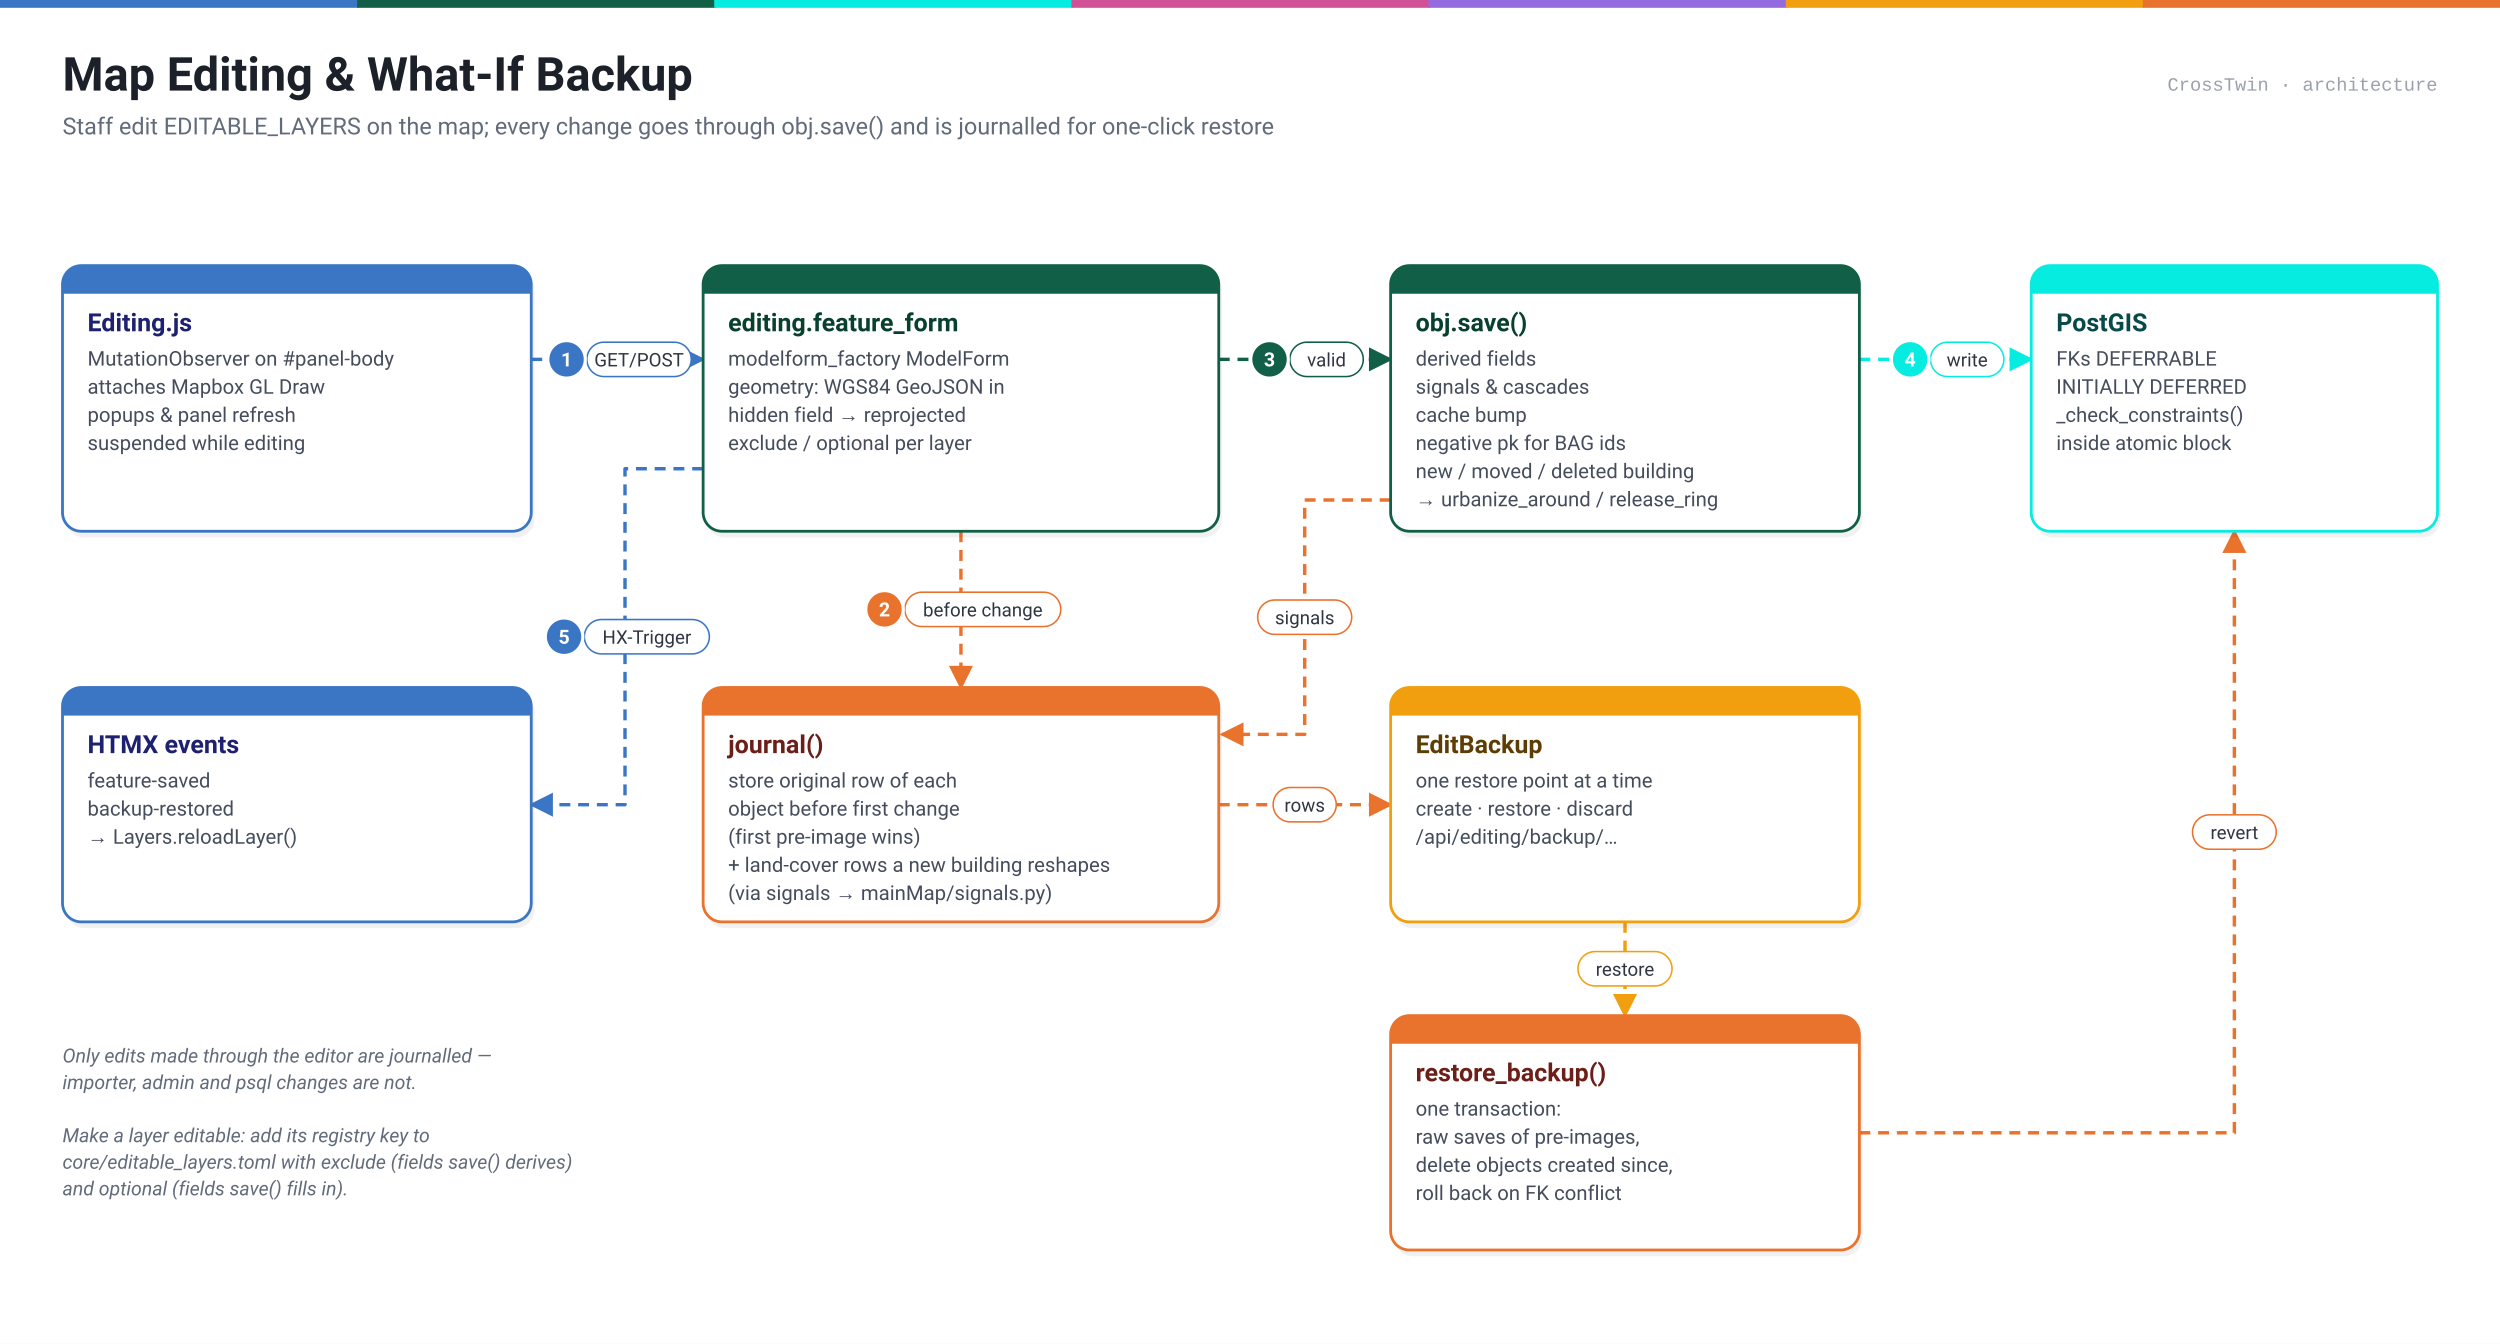
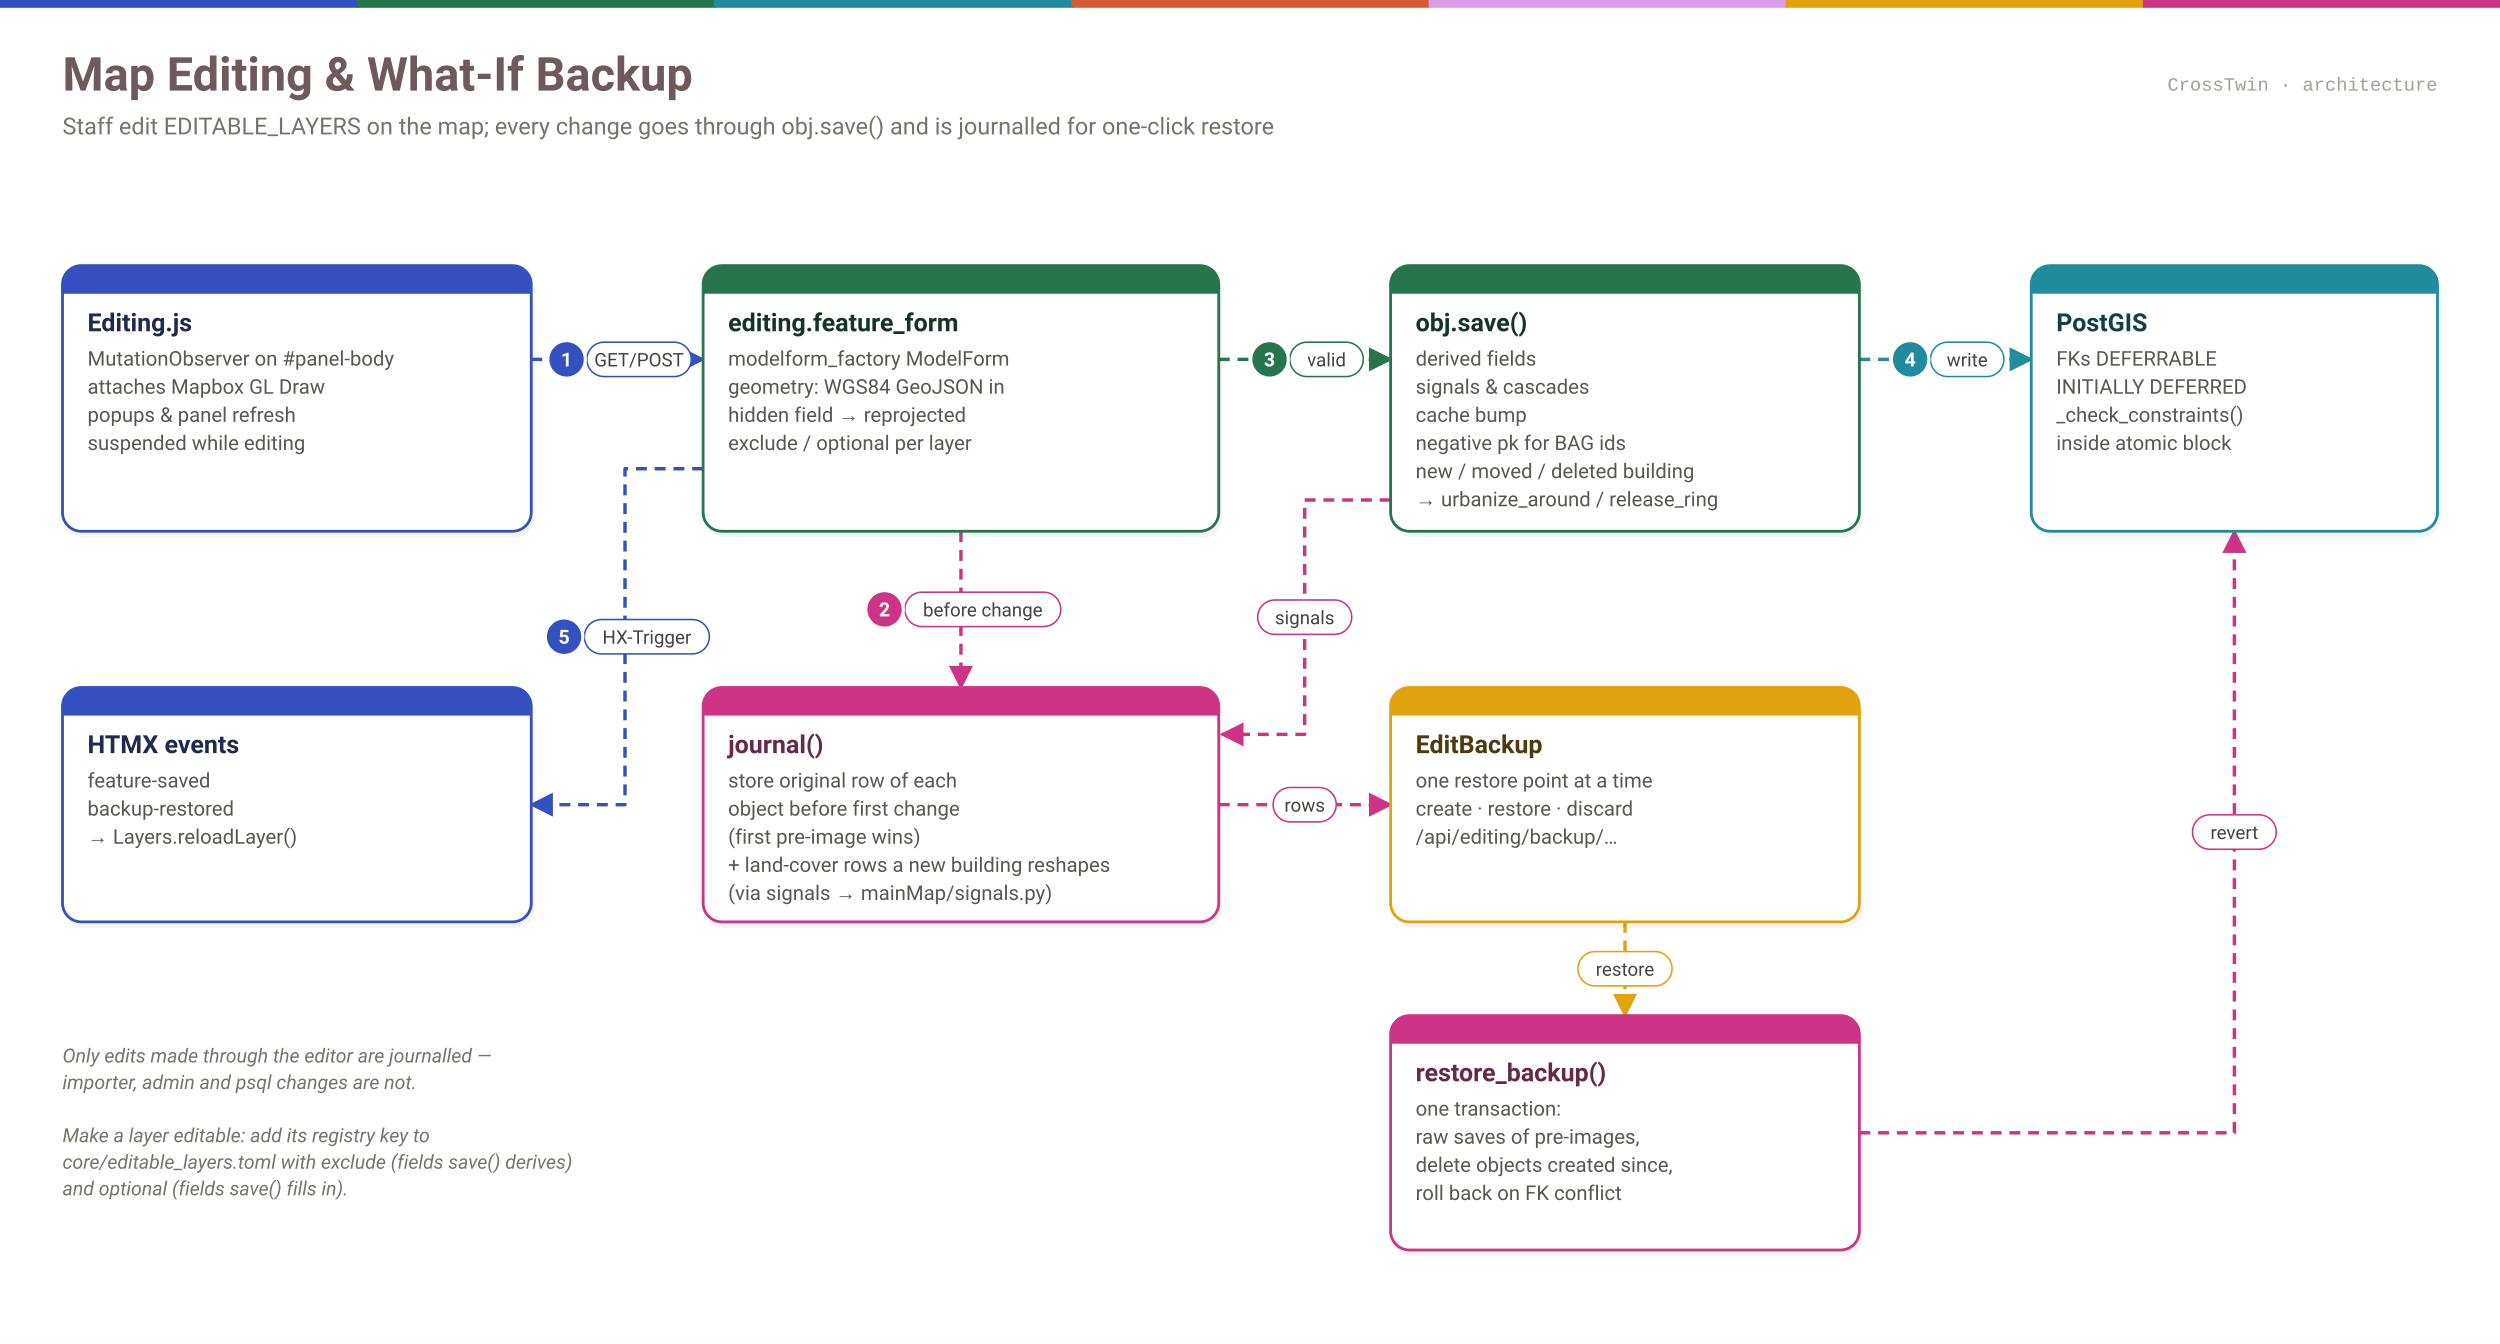
<svg xmlns="http://www.w3.org/2000/svg" viewBox="0 0 1600 860" width="1600" height="860" role="img" aria-label="Map Editing &amp; What-If Backup">
  <style>
  .t { font-family:'Roboto','Helvetica Neue','Arial',sans-serif; }
  .m { font-family:'JetBrains Mono','Consolas','Courier New',monospace; }
  .flow { stroke-dasharray:7 5; animation:dash 1.2s linear infinite; }
  @keyframes dash { to { stroke-dashoffset:-24; } }
  @media (prefers-reduced-motion: reduce) { .flow { animation:none; } }
</style>
  <defs>
    <marker id="a-client" viewBox="0 0 10 10" refX="9" refY="5" markerWidth="7" markerHeight="7" orient="auto-start-reverse">
-       <path d="M0,0 L10,5 L0,10 z" fill="#3b76c4" />
+       <path d="M0,0 L10,5 L0,10 z" fill="#3551BF" />
    </marker>
    <marker id="as-client" viewBox="0 0 10 10" refX="9" refY="5" markerWidth="7" markerHeight="7" orient="auto-start-reverse">
-       <path d="M0,0 L10,5 L0,10 z" fill="#3b76c4" />
+       <path d="M0,0 L10,5 L0,10 z" fill="#3551BF" />
    </marker>
    <marker id="a-django" viewBox="0 0 10 10" refX="9" refY="5" markerWidth="7" markerHeight="7" orient="auto-start-reverse">
-       <path d="M0,0 L10,5 L0,10 z" fill="#115f46" />
+       <path d="M0,0 L10,5 L0,10 z" fill="#27754C" />
    </marker>
    <marker id="as-django" viewBox="0 0 10 10" refX="9" refY="5" markerWidth="7" markerHeight="7" orient="auto-start-reverse">
-       <path d="M0,0 L10,5 L0,10 z" fill="#115f46" />
+       <path d="M0,0 L10,5 L0,10 z" fill="#27754C" />
    </marker>
    <marker id="a-data" viewBox="0 0 10 10" refX="9" refY="5" markerWidth="7" markerHeight="7" orient="auto-start-reverse">
-       <path d="M0,0 L10,5 L0,10 z" fill="#07ece1" />
+       <path d="M0,0 L10,5 L0,10 z" fill="#218C9D" />
    </marker>
    <marker id="as-data" viewBox="0 0 10 10" refX="9" refY="5" markerWidth="7" markerHeight="7" orient="auto-start-reverse">
-       <path d="M0,0 L10,5 L0,10 z" fill="#07ece1" />
+       <path d="M0,0 L10,5 L0,10 z" fill="#218C9D" />
    </marker>
    <marker id="a-external" viewBox="0 0 10 10" refX="9" refY="5" markerWidth="7" markerHeight="7" orient="auto-start-reverse">
-       <path d="M0,0 L10,5 L0,10 z" fill="#d15198" />
+       <path d="M0,0 L10,5 L0,10 z" fill="#D65B35" />
    </marker>
    <marker id="as-external" viewBox="0 0 10 10" refX="9" refY="5" markerWidth="7" markerHeight="7" orient="auto-start-reverse">
-       <path d="M0,0 L10,5 L0,10 z" fill="#d15198" />
+       <path d="M0,0 L10,5 L0,10 z" fill="#D65B35" />
    </marker>
    <marker id="a-raster" viewBox="0 0 10 10" refX="9" refY="5" markerWidth="7" markerHeight="7" orient="auto-start-reverse">
-       <path d="M0,0 L10,5 L0,10 z" fill="#946adf" />
+       <path d="M0,0 L10,5 L0,10 z" fill="#DA9DE8" />
    </marker>
    <marker id="as-raster" viewBox="0 0 10 10" refX="9" refY="5" markerWidth="7" markerHeight="7" orient="auto-start-reverse">
-       <path d="M0,0 L10,5 L0,10 z" fill="#946adf" />
+       <path d="M0,0 L10,5 L0,10 z" fill="#DA9DE8" />
    </marker>
    <marker id="a-cache" viewBox="0 0 10 10" refX="9" refY="5" markerWidth="7" markerHeight="7" orient="auto-start-reverse">
-       <path d="M0,0 L10,5 L0,10 z" fill="#f19f0f" />
+       <path d="M0,0 L10,5 L0,10 z" fill="#E2A20E" />
    </marker>
    <marker id="as-cache" viewBox="0 0 10 10" refX="9" refY="5" markerWidth="7" markerHeight="7" orient="auto-start-reverse">
-       <path d="M0,0 L10,5 L0,10 z" fill="#f19f0f" />
+       <path d="M0,0 L10,5 L0,10 z" fill="#E2A20E" />
    </marker>
    <marker id="a-signal" viewBox="0 0 10 10" refX="9" refY="5" markerWidth="7" markerHeight="7" orient="auto-start-reverse">
-       <path d="M0,0 L10,5 L0,10 z" fill="#e9722d" />
+       <path d="M0,0 L10,5 L0,10 z" fill="#CD3485" />
    </marker>
    <marker id="as-signal" viewBox="0 0 10 10" refX="9" refY="5" markerWidth="7" markerHeight="7" orient="auto-start-reverse">
-       <path d="M0,0 L10,5 L0,10 z" fill="#e9722d" />
+       <path d="M0,0 L10,5 L0,10 z" fill="#CD3485" />
    </marker>
    <marker id="a-neutral" viewBox="0 0 10 10" refX="9" refY="5" markerWidth="7" markerHeight="7" orient="auto-start-reverse">
-       <path d="M0,0 L10,5 L0,10 z" fill="#3f4756" />
+       <path d="M0,0 L10,5 L0,10 z" fill="#1E1D2C" />
    </marker>
    <marker id="as-neutral" viewBox="0 0 10 10" refX="9" refY="5" markerWidth="7" markerHeight="7" orient="auto-start-reverse">
-       <path d="M0,0 L10,5 L0,10 z" fill="#3f4756" />
+       <path d="M0,0 L10,5 L0,10 z" fill="#1E1D2C" />
    </marker>
  </defs>
  <rect width="1600" height="860" fill="#ffffff" />
-   <rect x="0.0" width="229.6" height="5" fill="#3b76c4" />
-   <rect x="228.6" width="229.6" height="5" fill="#115f46" />
-   <rect x="457.1" width="229.6" height="5" fill="#07ece1" />
-   <rect x="685.7" width="229.6" height="5" fill="#d15198" />
-   <rect x="914.3" width="229.6" height="5" fill="#946adf" />
-   <rect x="1142.9" width="229.6" height="5" fill="#f19f0f" />
-   <rect x="1371.4" width="229.6" height="5" fill="#e9722d" />
-   <text class="t" x="40" y="58" font-size="30" font-weight="600" fill="#1b2029">Map Editing &amp; What-If Backup</text>
-   <text class="t" x="40" y="86" font-size="15" fill="#626b7a">Staff edit EDITABLE_LAYERS on the map; every change goes through obj.save() and is journalled for one-click restore</text>
-   <text class="m" x="1560" y="58" font-size="12" fill="#9aa1ad" text-anchor="end">CrossTwin · architecture</text>
-   <path d="M1190,725 L1430,725 L1430,340" fill="none" stroke="#e9722d" stroke-width="2.2" stroke-linejoin="round" class="flow" marker-end="url(#a-signal)" />
-   <path d="M1040,590 L1040,650" fill="none" stroke="#f19f0f" stroke-width="2.2" stroke-linejoin="round" class="flow" marker-end="url(#a-cache)" />
-   <path d="M890,320 L835,320 L835,470 L782,470" fill="none" stroke="#e9722d" stroke-width="2.2" stroke-linejoin="round" class="flow" marker-end="url(#a-signal)" />
-   <path d="M780,515 L890,515" fill="none" stroke="#e9722d" stroke-width="2.2" stroke-linejoin="round" class="flow" marker-end="url(#a-signal)" />
-   <path d="M450,300 L400,300 L400,515 L340,515" fill="none" stroke="#3b76c4" stroke-width="2.2" stroke-linejoin="round" class="flow" marker-end="url(#a-client)" />
-   <path d="M1190,230 L1300,230" fill="none" stroke="#07ece1" stroke-width="2.2" stroke-linejoin="round" class="flow" marker-end="url(#a-data)" />
-   <path d="M780,230 L890,230" fill="none" stroke="#115f46" stroke-width="2.2" stroke-linejoin="round" class="flow" marker-end="url(#a-django)" />
-   <path d="M615,340 L615,440" fill="none" stroke="#e9722d" stroke-width="2.2" stroke-linejoin="round" class="flow" marker-end="url(#a-signal)" />
-   <path d="M340,230 L450,230" fill="none" stroke="#3b76c4" stroke-width="2.2" stroke-linejoin="round" class="flow" marker-end="url(#a-client)" />
-   <rect x="42" y="174" width="300" height="170" rx="12" fill="#1b2029" fill-opacity="0.06" />
-   <rect x="40" y="170" width="300" height="170" rx="12" fill="#fff" stroke="#3b76c4" stroke-width="1.8" />
-   <path d="M52,170 h276 a12,12 0 0 1 12,12 v6 h-300 v-6 a12,12 0 0 1 12,-12 z" fill="#3b76c4" />
-   <text class="t" x="56" y="212" font-size="16" font-weight="700" fill="#1e2070">Editing.js</text>
-   <text class="t" x="56" y="234" font-size="13" fill="#454d5c">MutationObserver on #panel-body</text>
-   <text class="t" x="56" y="252" font-size="13" fill="#454d5c">attaches Mapbox GL Draw</text>
-   <text class="t" x="56" y="270" font-size="13" fill="#454d5c">popups &amp; panel refresh</text>
-   <text class="t" x="56" y="288" font-size="13" fill="#454d5c">suspended while editing</text>
-   <rect x="452" y="174" width="330" height="170" rx="12" fill="#1b2029" fill-opacity="0.06" />
-   <rect x="450" y="170" width="330" height="170" rx="12" fill="#fff" stroke="#115f46" stroke-width="1.8" />
-   <path d="M462,170 h306 a12,12 0 0 1 12,12 v6 h-330 v-6 a12,12 0 0 1 12,-12 z" fill="#115f46" />
-   <text class="t" x="466" y="212" font-size="16" font-weight="700" fill="#07402e">editing.feature_form</text>
-   <text class="t" x="466" y="234" font-size="13" fill="#454d5c">modelform_factory ModelForm</text>
-   <text class="t" x="466" y="252" font-size="13" fill="#454d5c">geometry: WGS84 GeoJSON in</text>
-   <text class="t" x="466" y="270" font-size="13" fill="#454d5c">hidden field → reprojected</text>
-   <text class="t" x="466" y="288" font-size="13" fill="#454d5c">exclude / optional per layer</text>
-   <rect x="892" y="174" width="300" height="170" rx="12" fill="#1b2029" fill-opacity="0.06" />
-   <rect x="890" y="170" width="300" height="170" rx="12" fill="#fff" stroke="#115f46" stroke-width="1.8" />
-   <path d="M902,170 h276 a12,12 0 0 1 12,12 v6 h-300 v-6 a12,12 0 0 1 12,-12 z" fill="#115f46" />
-   <text class="t" x="906" y="212" font-size="16" font-weight="700" fill="#07402e">obj.save()</text>
-   <text class="t" x="906" y="234" font-size="13" fill="#454d5c">derived fields</text>
-   <text class="t" x="906" y="252" font-size="13" fill="#454d5c">signals &amp; cascades</text>
-   <text class="t" x="906" y="270" font-size="13" fill="#454d5c">cache bump</text>
-   <text class="t" x="906" y="288" font-size="13" fill="#454d5c">negative pk for BAG ids</text>
-   <text class="t" x="906" y="306" font-size="13" fill="#454d5c">new / moved / deleted building</text>
-   <text class="t" x="906" y="324" font-size="13" fill="#454d5c">→ urbanize_around / release_ring</text>
-   <rect x="1302" y="174" width="260" height="170" rx="12" fill="#1b2029" fill-opacity="0.06" />
-   <rect x="1300" y="170" width="260" height="170" rx="12" fill="#fff" stroke="#07ece1" stroke-width="1.8" />
-   <path d="M1312,170 h236 a12,12 0 0 1 12,12 v6 h-260 v-6 a12,12 0 0 1 12,-12 z" fill="#07ece1" />
-   <text class="t" x="1316" y="212" font-size="16" font-weight="700" fill="#08494a">PostGIS</text>
-   <text class="t" x="1316" y="234" font-size="13" fill="#454d5c">FKs DEFERRABLE</text>
-   <text class="t" x="1316" y="252" font-size="13" fill="#454d5c">INITIALLY DEFERRED</text>
-   <text class="t" x="1316" y="270" font-size="13" fill="#454d5c">_check_constraints()</text>
-   <text class="t" x="1316" y="288" font-size="13" fill="#454d5c">inside atomic block</text>
-   <rect x="452" y="444" width="330" height="150" rx="12" fill="#1b2029" fill-opacity="0.06" />
-   <rect x="450" y="440" width="330" height="150" rx="12" fill="#fff" stroke="#e9722d" stroke-width="1.8" />
-   <path d="M462,440 h306 a12,12 0 0 1 12,12 v6 h-330 v-6 a12,12 0 0 1 12,-12 z" fill="#e9722d" />
-   <text class="t" x="466" y="482" font-size="16" font-weight="700" fill="#6b1f18">journal()</text>
-   <text class="t" x="466" y="504" font-size="13" fill="#454d5c">store original row of each</text>
-   <text class="t" x="466" y="522" font-size="13" fill="#454d5c">object before first change</text>
-   <text class="t" x="466" y="540" font-size="13" fill="#454d5c">(first pre-image wins)</text>
-   <text class="t" x="466" y="558" font-size="13" fill="#454d5c">+ land-cover rows a new building reshapes</text>
-   <text class="t" x="466" y="576" font-size="13" fill="#454d5c">(via signals → mainMap/signals.py)</text>
-   <rect x="892" y="444" width="300" height="150" rx="12" fill="#1b2029" fill-opacity="0.06" />
-   <rect x="890" y="440" width="300" height="150" rx="12" fill="#fff" stroke="#f19f0f" stroke-width="1.8" />
-   <path d="M902,440 h276 a12,12 0 0 1 12,12 v6 h-300 v-6 a12,12 0 0 1 12,-12 z" fill="#f19f0f" />
-   <text class="t" x="906" y="482" font-size="16" font-weight="700" fill="#5e3d05">EditBackup</text>
-   <text class="t" x="906" y="504" font-size="13" fill="#454d5c">one restore point at a time</text>
-   <text class="t" x="906" y="522" font-size="13" fill="#454d5c">create · restore · discard</text>
-   <text class="t" x="906" y="540" font-size="13" fill="#454d5c">/api/editing/backup/…</text>
-   <rect x="892" y="654" width="300" height="150" rx="12" fill="#1b2029" fill-opacity="0.06" />
-   <rect x="890" y="650" width="300" height="150" rx="12" fill="#fff" stroke="#e9722d" stroke-width="1.8" />
-   <path d="M902,650 h276 a12,12 0 0 1 12,12 v6 h-300 v-6 a12,12 0 0 1 12,-12 z" fill="#e9722d" />
-   <text class="t" x="906" y="692" font-size="16" font-weight="700" fill="#6b1f18">restore_backup()</text>
-   <text class="t" x="906" y="714" font-size="13" fill="#454d5c">one transaction:</text>
-   <text class="t" x="906" y="732" font-size="13" fill="#454d5c">raw saves of pre-images,</text>
-   <text class="t" x="906" y="750" font-size="13" fill="#454d5c">delete objects created since,</text>
-   <text class="t" x="906" y="768" font-size="13" fill="#454d5c">roll back on FK conflict</text>
-   <rect x="42" y="444" width="300" height="150" rx="12" fill="#1b2029" fill-opacity="0.06" />
-   <rect x="40" y="440" width="300" height="150" rx="12" fill="#fff" stroke="#3b76c4" stroke-width="1.8" />
-   <path d="M52,440 h276 a12,12 0 0 1 12,12 v6 h-300 v-6 a12,12 0 0 1 12,-12 z" fill="#3b76c4" />
-   <text class="t" x="56" y="482" font-size="16" font-weight="700" fill="#1e2070">HTMX events</text>
-   <text class="t" x="56" y="504" font-size="13" fill="#454d5c">feature-saved</text>
-   <text class="t" x="56" y="522" font-size="13" fill="#454d5c">backup-restored</text>
-   <text class="t" x="56" y="540" font-size="13" fill="#454d5c">→ Layers.reloadLayer()</text>
-   <rect x="375.6" y="219.0" width="66.8" height="22" rx="11" fill="#fff" stroke="#3b76c4" stroke-width="1" />
-   <text class="t" x="409.0" y="234.5" font-size="12" fill="#2f3542" text-anchor="middle">GET/POST</text>
-   <circle cx="362.6" cy="230.0" r="12" fill="#3b76c4" stroke="#fff" stroke-width="2" />
+   <rect x="0.0" width="229.6" height="5" fill="#3551BF" />
+   <rect x="228.6" width="229.6" height="5" fill="#27754C" />
+   <rect x="457.1" width="229.6" height="5" fill="#218C9D" />
+   <rect x="685.7" width="229.6" height="5" fill="#D65B35" />
+   <rect x="914.3" width="229.6" height="5" fill="#DA9DE8" />
+   <rect x="1142.9" width="229.6" height="5" fill="#E2A20E" />
+   <rect x="1371.4" width="229.6" height="5" fill="#CD3485" />
+   <text class="t" x="40" y="58" font-size="30" font-weight="600" fill="#6E5A5A">Map Editing &amp; What-If Backup</text>
+   <text class="t" x="40" y="86" font-size="15" fill="#78726D">Staff edit EDITABLE_LAYERS on the map; every change goes through obj.save() and is journalled for one-click restore</text>
+   <text class="m" x="1560" y="58" font-size="12" fill="#A39E99" text-anchor="end">CrossTwin · architecture</text>
+   <path d="M1190,725 L1430,725 L1430,340" fill="none" stroke="#CD3485" stroke-width="2.2" stroke-linejoin="round" class="flow" marker-end="url(#a-signal)" />
+   <path d="M1040,590 L1040,650" fill="none" stroke="#E2A20E" stroke-width="2.2" stroke-linejoin="round" class="flow" marker-end="url(#a-cache)" />
+   <path d="M890,320 L835,320 L835,470 L782,470" fill="none" stroke="#CD3485" stroke-width="2.2" stroke-linejoin="round" class="flow" marker-end="url(#a-signal)" />
+   <path d="M780,515 L890,515" fill="none" stroke="#CD3485" stroke-width="2.2" stroke-linejoin="round" class="flow" marker-end="url(#a-signal)" />
+   <path d="M450,300 L400,300 L400,515 L340,515" fill="none" stroke="#3551BF" stroke-width="2.2" stroke-linejoin="round" class="flow" marker-end="url(#a-client)" />
+   <path d="M1190,230 L1300,230" fill="none" stroke="#218C9D" stroke-width="2.2" stroke-linejoin="round" class="flow" marker-end="url(#a-data)" />
+   <path d="M780,230 L890,230" fill="none" stroke="#27754C" stroke-width="2.2" stroke-linejoin="round" class="flow" marker-end="url(#a-django)" />
+   <path d="M615,340 L615,440" fill="none" stroke="#CD3485" stroke-width="2.2" stroke-linejoin="round" class="flow" marker-end="url(#a-signal)" />
+   <path d="M340,230 L450,230" fill="none" stroke="#3551BF" stroke-width="2.2" stroke-linejoin="round" class="flow" marker-end="url(#a-client)" />
+   <rect x="42" y="174" width="300" height="170" rx="12" fill="#6E5A5A" fill-opacity="0.06" />
+   <rect x="40" y="170" width="300" height="170" rx="12" fill="#fff" stroke="#3551BF" stroke-width="1.8" />
+   <path d="M52,170 h276 a12,12 0 0 1 12,12 v6 h-300 v-6 a12,12 0 0 1 12,-12 z" fill="#3551BF" />
+   <text class="t" x="56" y="212" font-size="16" font-weight="700" fill="#202A50">Editing.js</text>
+   <text class="t" x="56" y="234" font-size="13" fill="#5A5652">MutationObserver on #panel-body</text>
+   <text class="t" x="56" y="252" font-size="13" fill="#5A5652">attaches Mapbox GL Draw</text>
+   <text class="t" x="56" y="270" font-size="13" fill="#5A5652">popups &amp; panel refresh</text>
+   <text class="t" x="56" y="288" font-size="13" fill="#5A5652">suspended while editing</text>
+   <rect x="452" y="174" width="330" height="170" rx="12" fill="#6E5A5A" fill-opacity="0.06" />
+   <rect x="450" y="170" width="330" height="170" rx="12" fill="#fff" stroke="#27754C" stroke-width="1.8" />
+   <path d="M462,170 h306 a12,12 0 0 1 12,12 v6 h-330 v-6 a12,12 0 0 1 12,-12 z" fill="#27754C" />
+   <text class="t" x="466" y="212" font-size="16" font-weight="700" fill="#163424">editing.feature_form</text>
+   <text class="t" x="466" y="234" font-size="13" fill="#5A5652">modelform_factory ModelForm</text>
+   <text class="t" x="466" y="252" font-size="13" fill="#5A5652">geometry: WGS84 GeoJSON in</text>
+   <text class="t" x="466" y="270" font-size="13" fill="#5A5652">hidden field → reprojected</text>
+   <text class="t" x="466" y="288" font-size="13" fill="#5A5652">exclude / optional per layer</text>
+   <rect x="892" y="174" width="300" height="170" rx="12" fill="#6E5A5A" fill-opacity="0.06" />
+   <rect x="890" y="170" width="300" height="170" rx="12" fill="#fff" stroke="#27754C" stroke-width="1.8" />
+   <path d="M902,170 h276 a12,12 0 0 1 12,12 v6 h-300 v-6 a12,12 0 0 1 12,-12 z" fill="#27754C" />
+   <text class="t" x="906" y="212" font-size="16" font-weight="700" fill="#163424">obj.save()</text>
+   <text class="t" x="906" y="234" font-size="13" fill="#5A5652">derived fields</text>
+   <text class="t" x="906" y="252" font-size="13" fill="#5A5652">signals &amp; cascades</text>
+   <text class="t" x="906" y="270" font-size="13" fill="#5A5652">cache bump</text>
+   <text class="t" x="906" y="288" font-size="13" fill="#5A5652">negative pk for BAG ids</text>
+   <text class="t" x="906" y="306" font-size="13" fill="#5A5652">new / moved / deleted building</text>
+   <text class="t" x="906" y="324" font-size="13" fill="#5A5652">→ urbanize_around / release_ring</text>
+   <rect x="1302" y="174" width="260" height="170" rx="12" fill="#6E5A5A" fill-opacity="0.06" />
+   <rect x="1300" y="170" width="260" height="170" rx="12" fill="#fff" stroke="#218C9D" stroke-width="1.8" />
+   <path d="M1312,170 h236 a12,12 0 0 1 12,12 v6 h-260 v-6 a12,12 0 0 1 12,-12 z" fill="#218C9D" />
+   <text class="t" x="1316" y="212" font-size="16" font-weight="700" fill="#133F46">PostGIS</text>
+   <text class="t" x="1316" y="234" font-size="13" fill="#5A5652">FKs DEFERRABLE</text>
+   <text class="t" x="1316" y="252" font-size="13" fill="#5A5652">INITIALLY DEFERRED</text>
+   <text class="t" x="1316" y="270" font-size="13" fill="#5A5652">_check_constraints()</text>
+   <text class="t" x="1316" y="288" font-size="13" fill="#5A5652">inside atomic block</text>
+   <rect x="452" y="444" width="330" height="150" rx="12" fill="#6E5A5A" fill-opacity="0.06" />
+   <rect x="450" y="440" width="330" height="150" rx="12" fill="#fff" stroke="#CD3485" stroke-width="1.8" />
+   <path d="M462,440 h306 a12,12 0 0 1 12,12 v6 h-330 v-6 a12,12 0 0 1 12,-12 z" fill="#CD3485" />
+   <text class="t" x="466" y="482" font-size="16" font-weight="700" fill="#652949">journal()</text>
+   <text class="t" x="466" y="504" font-size="13" fill="#5A5652">store original row of each</text>
+   <text class="t" x="466" y="522" font-size="13" fill="#5A5652">object before first change</text>
+   <text class="t" x="466" y="540" font-size="13" fill="#5A5652">(first pre-image wins)</text>
+   <text class="t" x="466" y="558" font-size="13" fill="#5A5652">+ land-cover rows a new building reshapes</text>
+   <text class="t" x="466" y="576" font-size="13" fill="#5A5652">(via signals → mainMap/signals.py)</text>
+   <rect x="892" y="444" width="300" height="150" rx="12" fill="#6E5A5A" fill-opacity="0.06" />
+   <rect x="890" y="440" width="300" height="150" rx="12" fill="#fff" stroke="#E2A20E" stroke-width="1.8" />
+   <path d="M902,440 h276 a12,12 0 0 1 12,12 v6 h-300 v-6 a12,12 0 0 1 12,-12 z" fill="#E2A20E" />
+   <text class="t" x="906" y="482" font-size="16" font-weight="700" fill="#4D3A0D">EditBackup</text>
+   <text class="t" x="906" y="504" font-size="13" fill="#5A5652">one restore point at a time</text>
+   <text class="t" x="906" y="522" font-size="13" fill="#5A5652">create · restore · discard</text>
+   <text class="t" x="906" y="540" font-size="13" fill="#5A5652">/api/editing/backup/…</text>
+   <rect x="892" y="654" width="300" height="150" rx="12" fill="#6E5A5A" fill-opacity="0.06" />
+   <rect x="890" y="650" width="300" height="150" rx="12" fill="#fff" stroke="#CD3485" stroke-width="1.8" />
+   <path d="M902,650 h276 a12,12 0 0 1 12,12 v6 h-300 v-6 a12,12 0 0 1 12,-12 z" fill="#CD3485" />
+   <text class="t" x="906" y="692" font-size="16" font-weight="700" fill="#652949">restore_backup()</text>
+   <text class="t" x="906" y="714" font-size="13" fill="#5A5652">one transaction:</text>
+   <text class="t" x="906" y="732" font-size="13" fill="#5A5652">raw saves of pre-images,</text>
+   <text class="t" x="906" y="750" font-size="13" fill="#5A5652">delete objects created since,</text>
+   <text class="t" x="906" y="768" font-size="13" fill="#5A5652">roll back on FK conflict</text>
+   <rect x="42" y="444" width="300" height="150" rx="12" fill="#6E5A5A" fill-opacity="0.06" />
+   <rect x="40" y="440" width="300" height="150" rx="12" fill="#fff" stroke="#3551BF" stroke-width="1.8" />
+   <path d="M52,440 h276 a12,12 0 0 1 12,12 v6 h-300 v-6 a12,12 0 0 1 12,-12 z" fill="#3551BF" />
+   <text class="t" x="56" y="482" font-size="16" font-weight="700" fill="#202A50">HTMX events</text>
+   <text class="t" x="56" y="504" font-size="13" fill="#5A5652">feature-saved</text>
+   <text class="t" x="56" y="522" font-size="13" fill="#5A5652">backup-restored</text>
+   <text class="t" x="56" y="540" font-size="13" fill="#5A5652">→ Layers.reloadLayer()</text>
+   <rect x="375.6" y="219.0" width="66.8" height="22" rx="11" fill="#fff" stroke="#3551BF" stroke-width="1" />
+   <text class="t" x="409.0" y="234.5" font-size="12" fill="#45423F" text-anchor="middle">GET/POST</text>
+   <circle cx="362.6" cy="230.0" r="12" fill="#3551BF" stroke="#fff" stroke-width="2" />
  <text class="t" x="362.6" y="234.5" font-size="12.5" font-weight="700" fill="#fff" text-anchor="middle">1</text>
-   <rect x="579.1" y="379.0" width="99.8" height="22" rx="11" fill="#fff" stroke="#e9722d" stroke-width="1" />
-   <text class="t" x="629.0" y="394.5" font-size="12" fill="#2f3542" text-anchor="middle">before change</text>
-   <circle cx="566.1" cy="390.0" r="12" fill="#e9722d" stroke="#fff" stroke-width="2" />
+   <rect x="579.1" y="379.0" width="99.8" height="22" rx="11" fill="#fff" stroke="#CD3485" stroke-width="1" />
+   <text class="t" x="629.0" y="394.5" font-size="12" fill="#45423F" text-anchor="middle">before change</text>
+   <circle cx="566.1" cy="390.0" r="12" fill="#CD3485" stroke="#fff" stroke-width="2" />
  <text class="t" x="566.1" y="394.5" font-size="12.5" font-weight="700" fill="#fff" text-anchor="middle">2</text>
-   <rect x="825.5" y="219.0" width="47.0" height="22" rx="11" fill="#fff" stroke="#115f46" stroke-width="1" />
-   <text class="t" x="849.0" y="234.5" font-size="12" fill="#2f3542" text-anchor="middle">valid</text>
-   <circle cx="812.5" cy="230.0" r="12" fill="#115f46" stroke="#fff" stroke-width="2" />
+   <rect x="825.5" y="219.0" width="47.0" height="22" rx="11" fill="#fff" stroke="#27754C" stroke-width="1" />
+   <text class="t" x="849.0" y="234.5" font-size="12" fill="#45423F" text-anchor="middle">valid</text>
+   <circle cx="812.5" cy="230.0" r="12" fill="#27754C" stroke="#fff" stroke-width="2" />
  <text class="t" x="812.5" y="234.5" font-size="12.5" font-weight="700" fill="#fff" text-anchor="middle">3</text>
-   <rect x="1235.5" y="219.0" width="47.0" height="22" rx="11" fill="#fff" stroke="#07ece1" stroke-width="1" />
-   <text class="t" x="1259.0" y="234.5" font-size="12" fill="#2f3542" text-anchor="middle">write</text>
-   <circle cx="1222.5" cy="230.0" r="12" fill="#07ece1" stroke="#fff" stroke-width="2" />
+   <rect x="1235.5" y="219.0" width="47.0" height="22" rx="11" fill="#fff" stroke="#218C9D" stroke-width="1" />
+   <text class="t" x="1259.0" y="234.5" font-size="12" fill="#45423F" text-anchor="middle">write</text>
+   <circle cx="1222.5" cy="230.0" r="12" fill="#218C9D" stroke="#fff" stroke-width="2" />
  <text class="t" x="1222.5" y="234.5" font-size="12.5" font-weight="700" fill="#fff" text-anchor="middle">4</text>
-   <rect x="374.0" y="396.5" width="80.0" height="22" rx="11" fill="#fff" stroke="#3b76c4" stroke-width="1" />
-   <text class="t" x="414.0" y="412.0" font-size="12" fill="#2f3542" text-anchor="middle">HX-Trigger</text>
-   <circle cx="361.0" cy="407.5" r="12" fill="#3b76c4" stroke="#fff" stroke-width="2" />
+   <rect x="374.0" y="396.5" width="80.0" height="22" rx="11" fill="#fff" stroke="#3551BF" stroke-width="1" />
+   <text class="t" x="414.0" y="412.0" font-size="12" fill="#45423F" text-anchor="middle">HX-Trigger</text>
+   <circle cx="361.0" cy="407.5" r="12" fill="#3551BF" stroke="#fff" stroke-width="2" />
  <text class="t" x="361.0" y="412.0" font-size="12.5" font-weight="700" fill="#fff" text-anchor="middle">5</text>
-   <rect x="814.8" y="504.0" width="40.4" height="22" rx="11" fill="#fff" stroke="#e9722d" stroke-width="1" />
-   <text class="t" x="835.0" y="519.5" font-size="12" fill="#2f3542" text-anchor="middle">rows</text>
-   <rect x="804.9" y="384.0" width="60.2" height="22" rx="11" fill="#fff" stroke="#e9722d" stroke-width="1" />
-   <text class="t" x="835.0" y="399.5" font-size="12" fill="#2f3542" text-anchor="middle">signals</text>
-   <rect x="1009.9" y="609.0" width="60.2" height="22" rx="11" fill="#fff" stroke="#f19f0f" stroke-width="1" />
-   <text class="t" x="1040.0" y="624.5" font-size="12" fill="#2f3542" text-anchor="middle">restore</text>
-   <rect x="1403.2" y="521.5" width="53.6" height="22" rx="11" fill="#fff" stroke="#e9722d" stroke-width="1" />
-   <text class="t" x="1430.0" y="537.0" font-size="12" fill="#2f3542" text-anchor="middle">revert</text>
-   <text class="t" x="40" y="680" font-size="12.5" fill="#626b7a" font-style="italic">Only edits made through the editor are journalled —</text>
-   <text class="t" x="40" y="697" font-size="12.5" fill="#626b7a" font-style="italic">importer, admin and psql changes are not.</text>
-   <text class="t" x="40" y="714" font-size="12.5" fill="#626b7a" font-style="italic" />
-   <text class="t" x="40" y="731" font-size="12.5" fill="#626b7a" font-style="italic">Make a layer editable: add its registry key to</text>
-   <text class="t" x="40" y="748" font-size="12.5" fill="#626b7a" font-style="italic">core/editable_layers.toml with exclude (fields save() derives)</text>
-   <text class="t" x="40" y="765" font-size="12.5" fill="#626b7a" font-style="italic">and optional (fields save() fills in).</text>
+   <rect x="814.8" y="504.0" width="40.4" height="22" rx="11" fill="#fff" stroke="#CD3485" stroke-width="1" />
+   <text class="t" x="835.0" y="519.5" font-size="12" fill="#45423F" text-anchor="middle">rows</text>
+   <rect x="804.9" y="384.0" width="60.2" height="22" rx="11" fill="#fff" stroke="#CD3485" stroke-width="1" />
+   <text class="t" x="835.0" y="399.5" font-size="12" fill="#45423F" text-anchor="middle">signals</text>
+   <rect x="1009.9" y="609.0" width="60.2" height="22" rx="11" fill="#fff" stroke="#E2A20E" stroke-width="1" />
+   <text class="t" x="1040.0" y="624.5" font-size="12" fill="#45423F" text-anchor="middle">restore</text>
+   <rect x="1403.2" y="521.5" width="53.6" height="22" rx="11" fill="#fff" stroke="#CD3485" stroke-width="1" />
+   <text class="t" x="1430.0" y="537.0" font-size="12" fill="#45423F" text-anchor="middle">revert</text>
+   <text class="t" x="40" y="680" font-size="12.5" fill="#78726D" font-style="italic">Only edits made through the editor are journalled —</text>
+   <text class="t" x="40" y="697" font-size="12.5" fill="#78726D" font-style="italic">importer, admin and psql changes are not.</text>
+   <text class="t" x="40" y="714" font-size="12.5" fill="#78726D" font-style="italic" />
+   <text class="t" x="40" y="731" font-size="12.5" fill="#78726D" font-style="italic">Make a layer editable: add its registry key to</text>
+   <text class="t" x="40" y="748" font-size="12.5" fill="#78726D" font-style="italic">core/editable_layers.toml with exclude (fields save() derives)</text>
+   <text class="t" x="40" y="765" font-size="12.5" fill="#78726D" font-style="italic">and optional (fields save() fills in).</text>
</svg>
